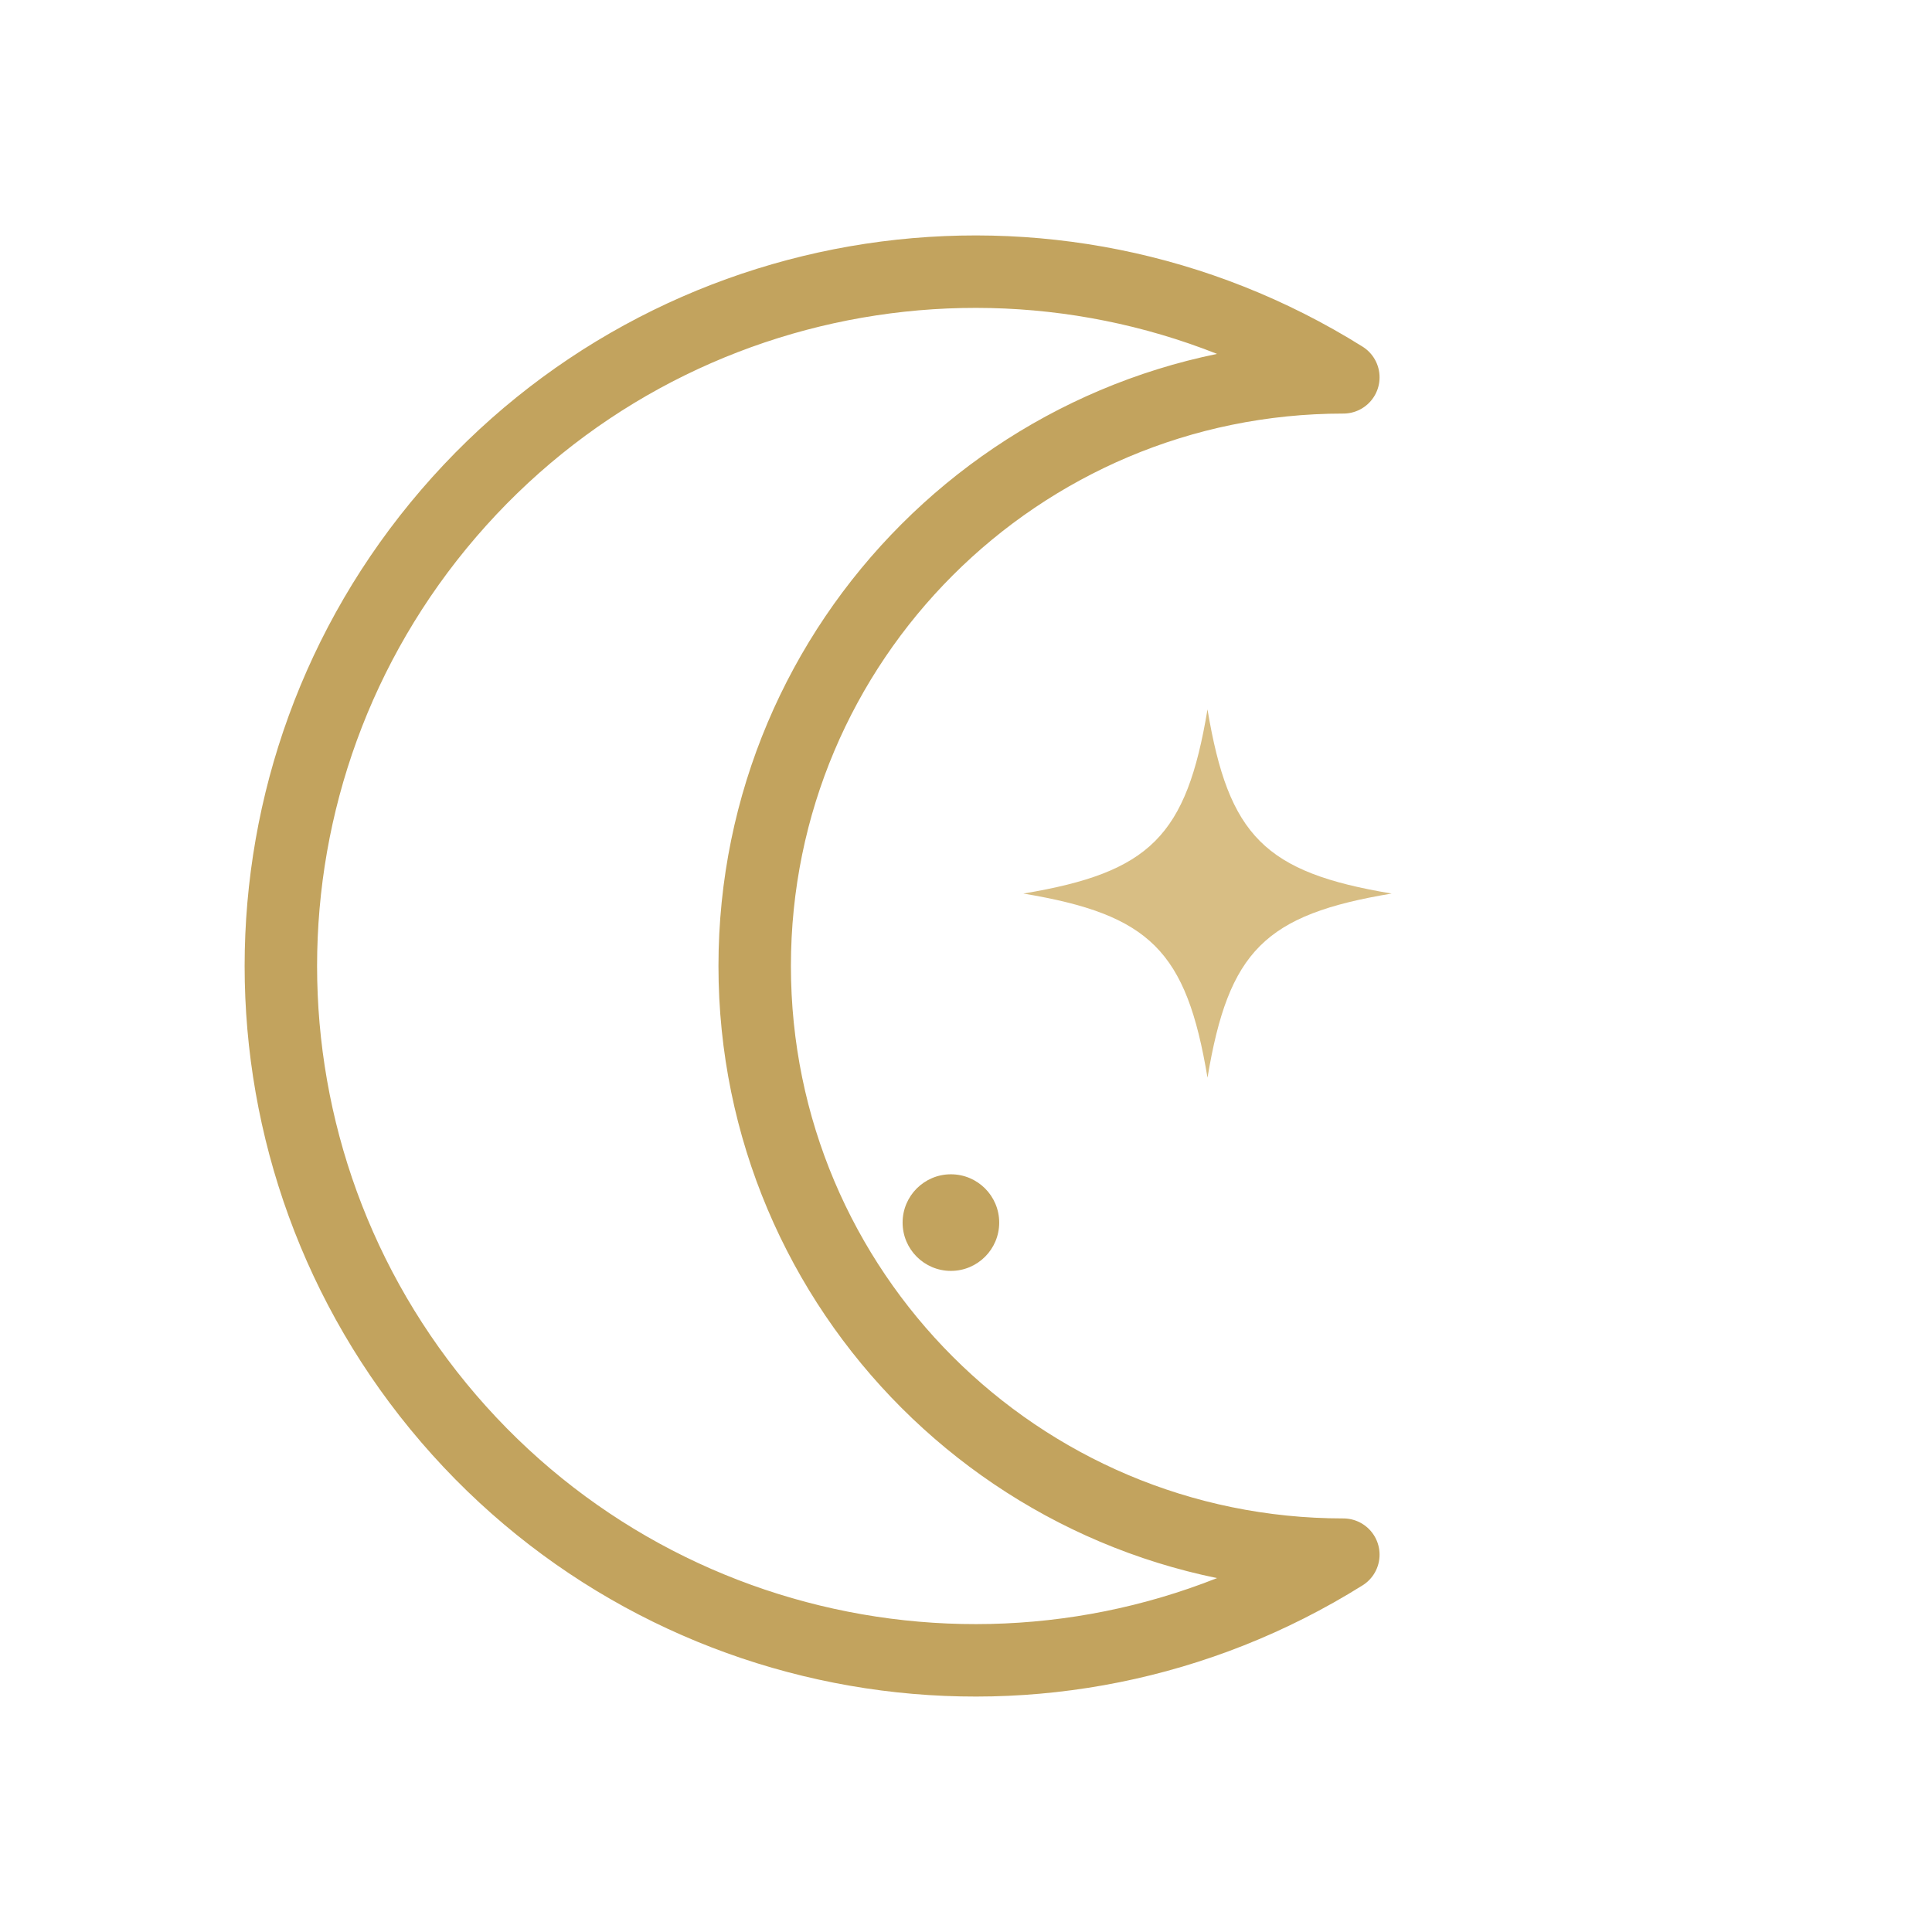
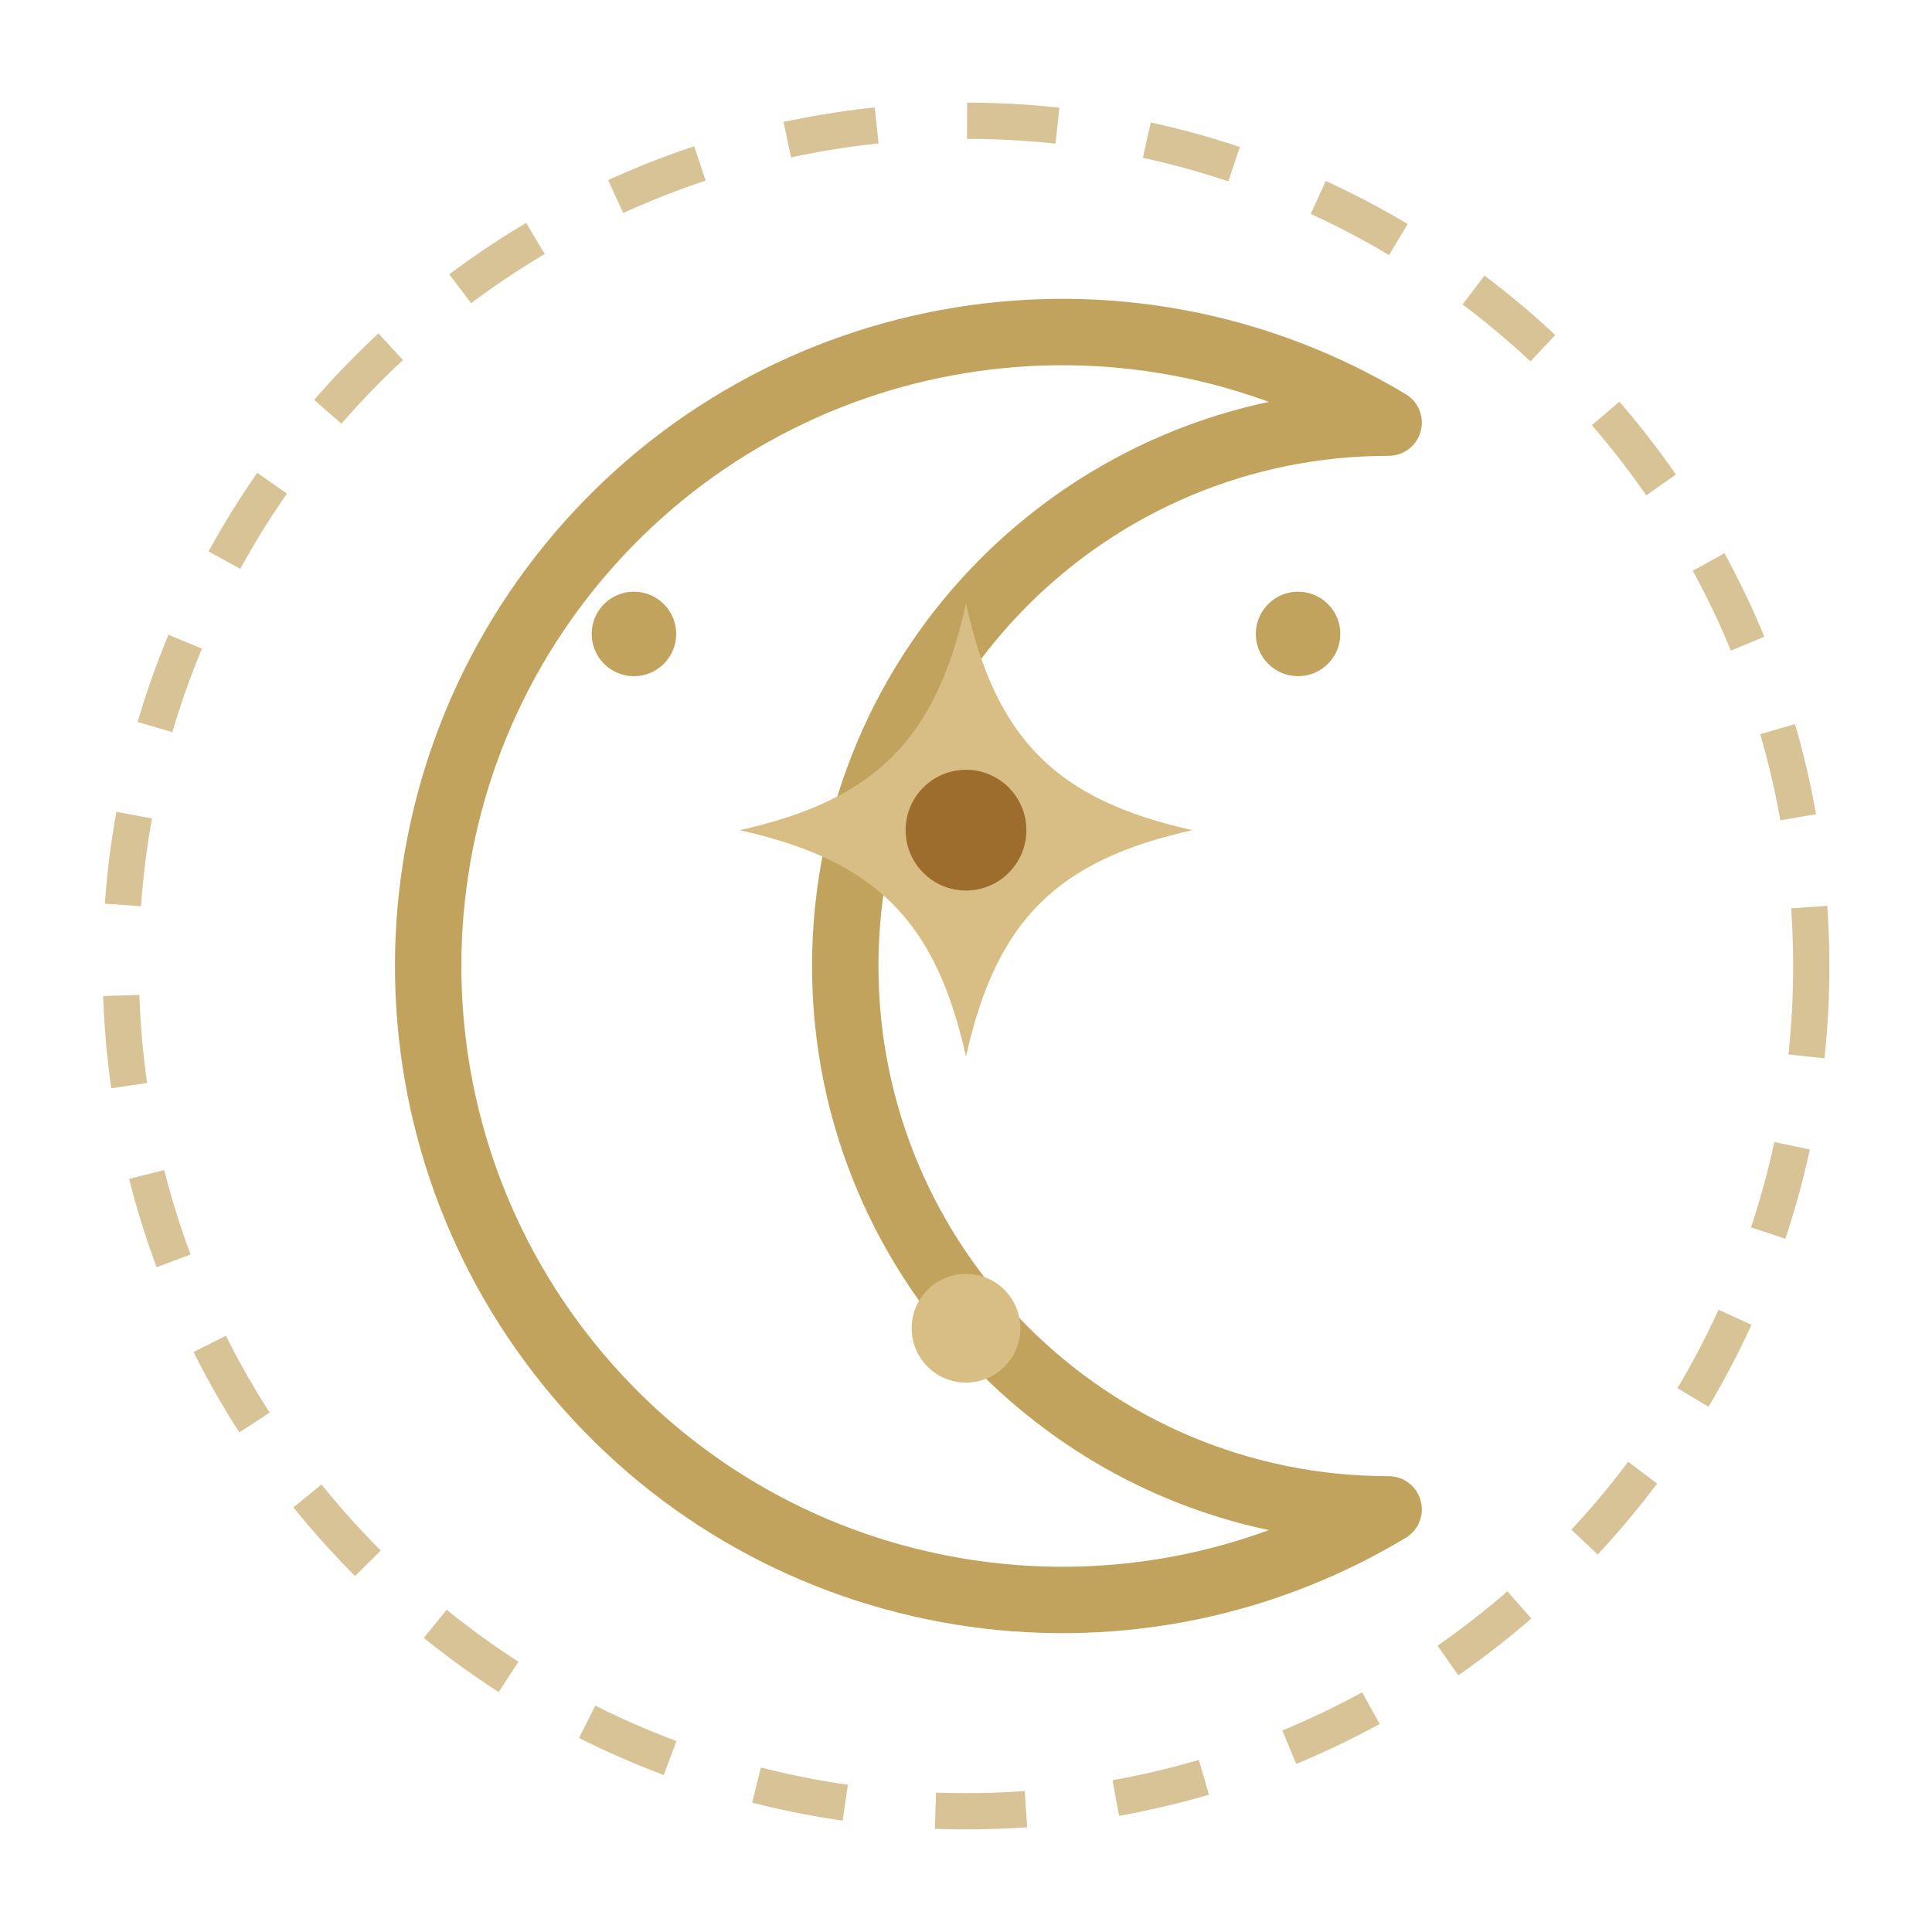
- <svg xmlns="http://www.w3.org/2000/svg" width="64" height="64" viewBox="0 0 64 64" fill="none" role="img" aria-label="Astro Vela mark">
-   <path d="M44.5 12.5a23 23 0 1 0 0 39 18.5 18.5 0 0 1 0-39Z" fill="none" stroke="#C2A35E" stroke-width="2.4" stroke-linejoin="round" />
-   <path d="M40 23.5c.7 4.2 1.9 5.4 6.1 6.1-4.2.7-5.4 1.9-6.1 6.1-.7-4.2-1.9-5.4-6.1-6.1 4.2-.7 5.4-1.9 6.1-6.1Z" fill="#D8BE84" />
-   <circle cx="31.5" cy="40.5" r="1.6" fill="#C2A35E" />
+ <svg xmlns="http://www.w3.org/2000/svg" width="64" height="64" viewBox="0 0 64 64" fill="none" role="img" aria-label="Astro Yogi mark">
+   <circle cx="32" cy="32" r="28" stroke="#C2A35E" stroke-width="1.2" stroke-dasharray="3 3" opacity="0.65" />
+   <path d="M46 14a21 21 0 1 0 0 36 17 17 0 0 1 0-36Z" fill="none" stroke="#C2A35E" stroke-width="2.2" stroke-linejoin="round" />
+   <path d="M32 20c1 4.5 3 6.5 7.5 7.5-4.5 1-6.5 3-7.5 7.5-1-4.5-3-6.5-7.5-7.5 4.5-1 6.5-3 7.5-7.5Z" fill="#D8BE84" />
+   <circle cx="32" cy="27.5" r="2" fill="#9C6D2D" />
+   <circle cx="21" cy="21" r="1.4" fill="#C2A35E" />
+   <circle cx="43" cy="21" r="1.4" fill="#C2A35E" />
+   <circle cx="32" cy="44" r="1.8" fill="#D8BE84" />
</svg>
